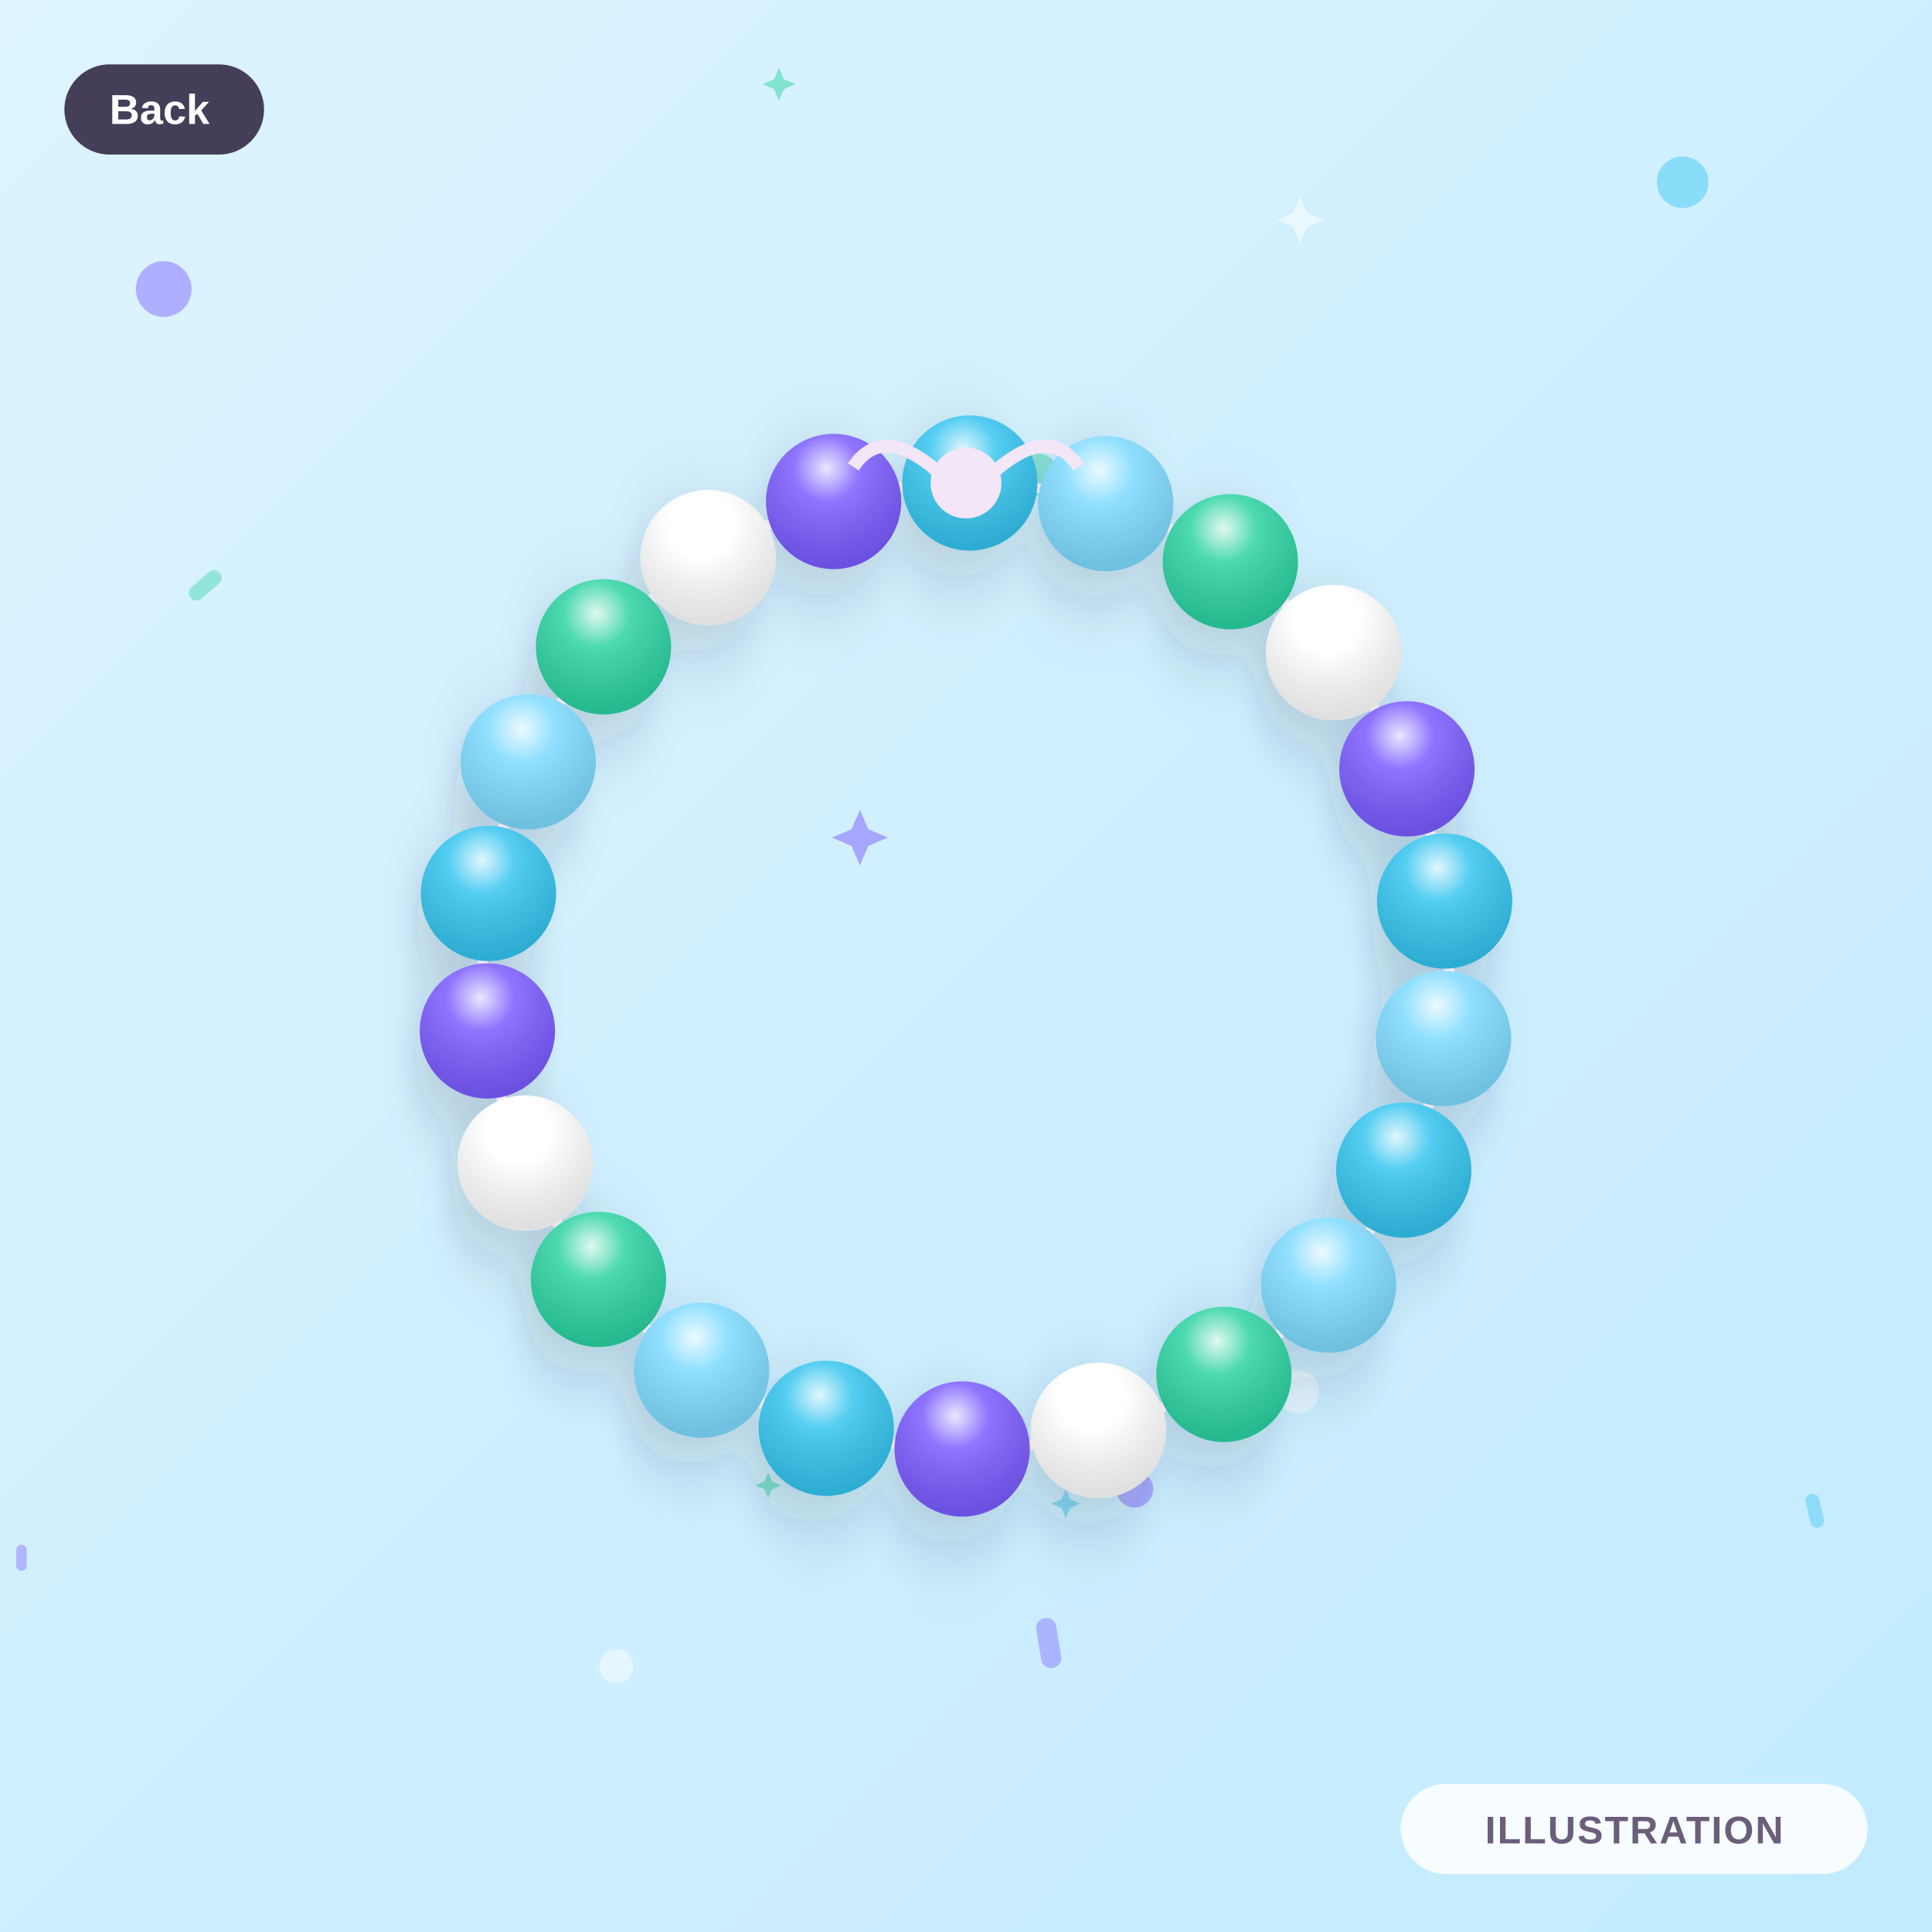
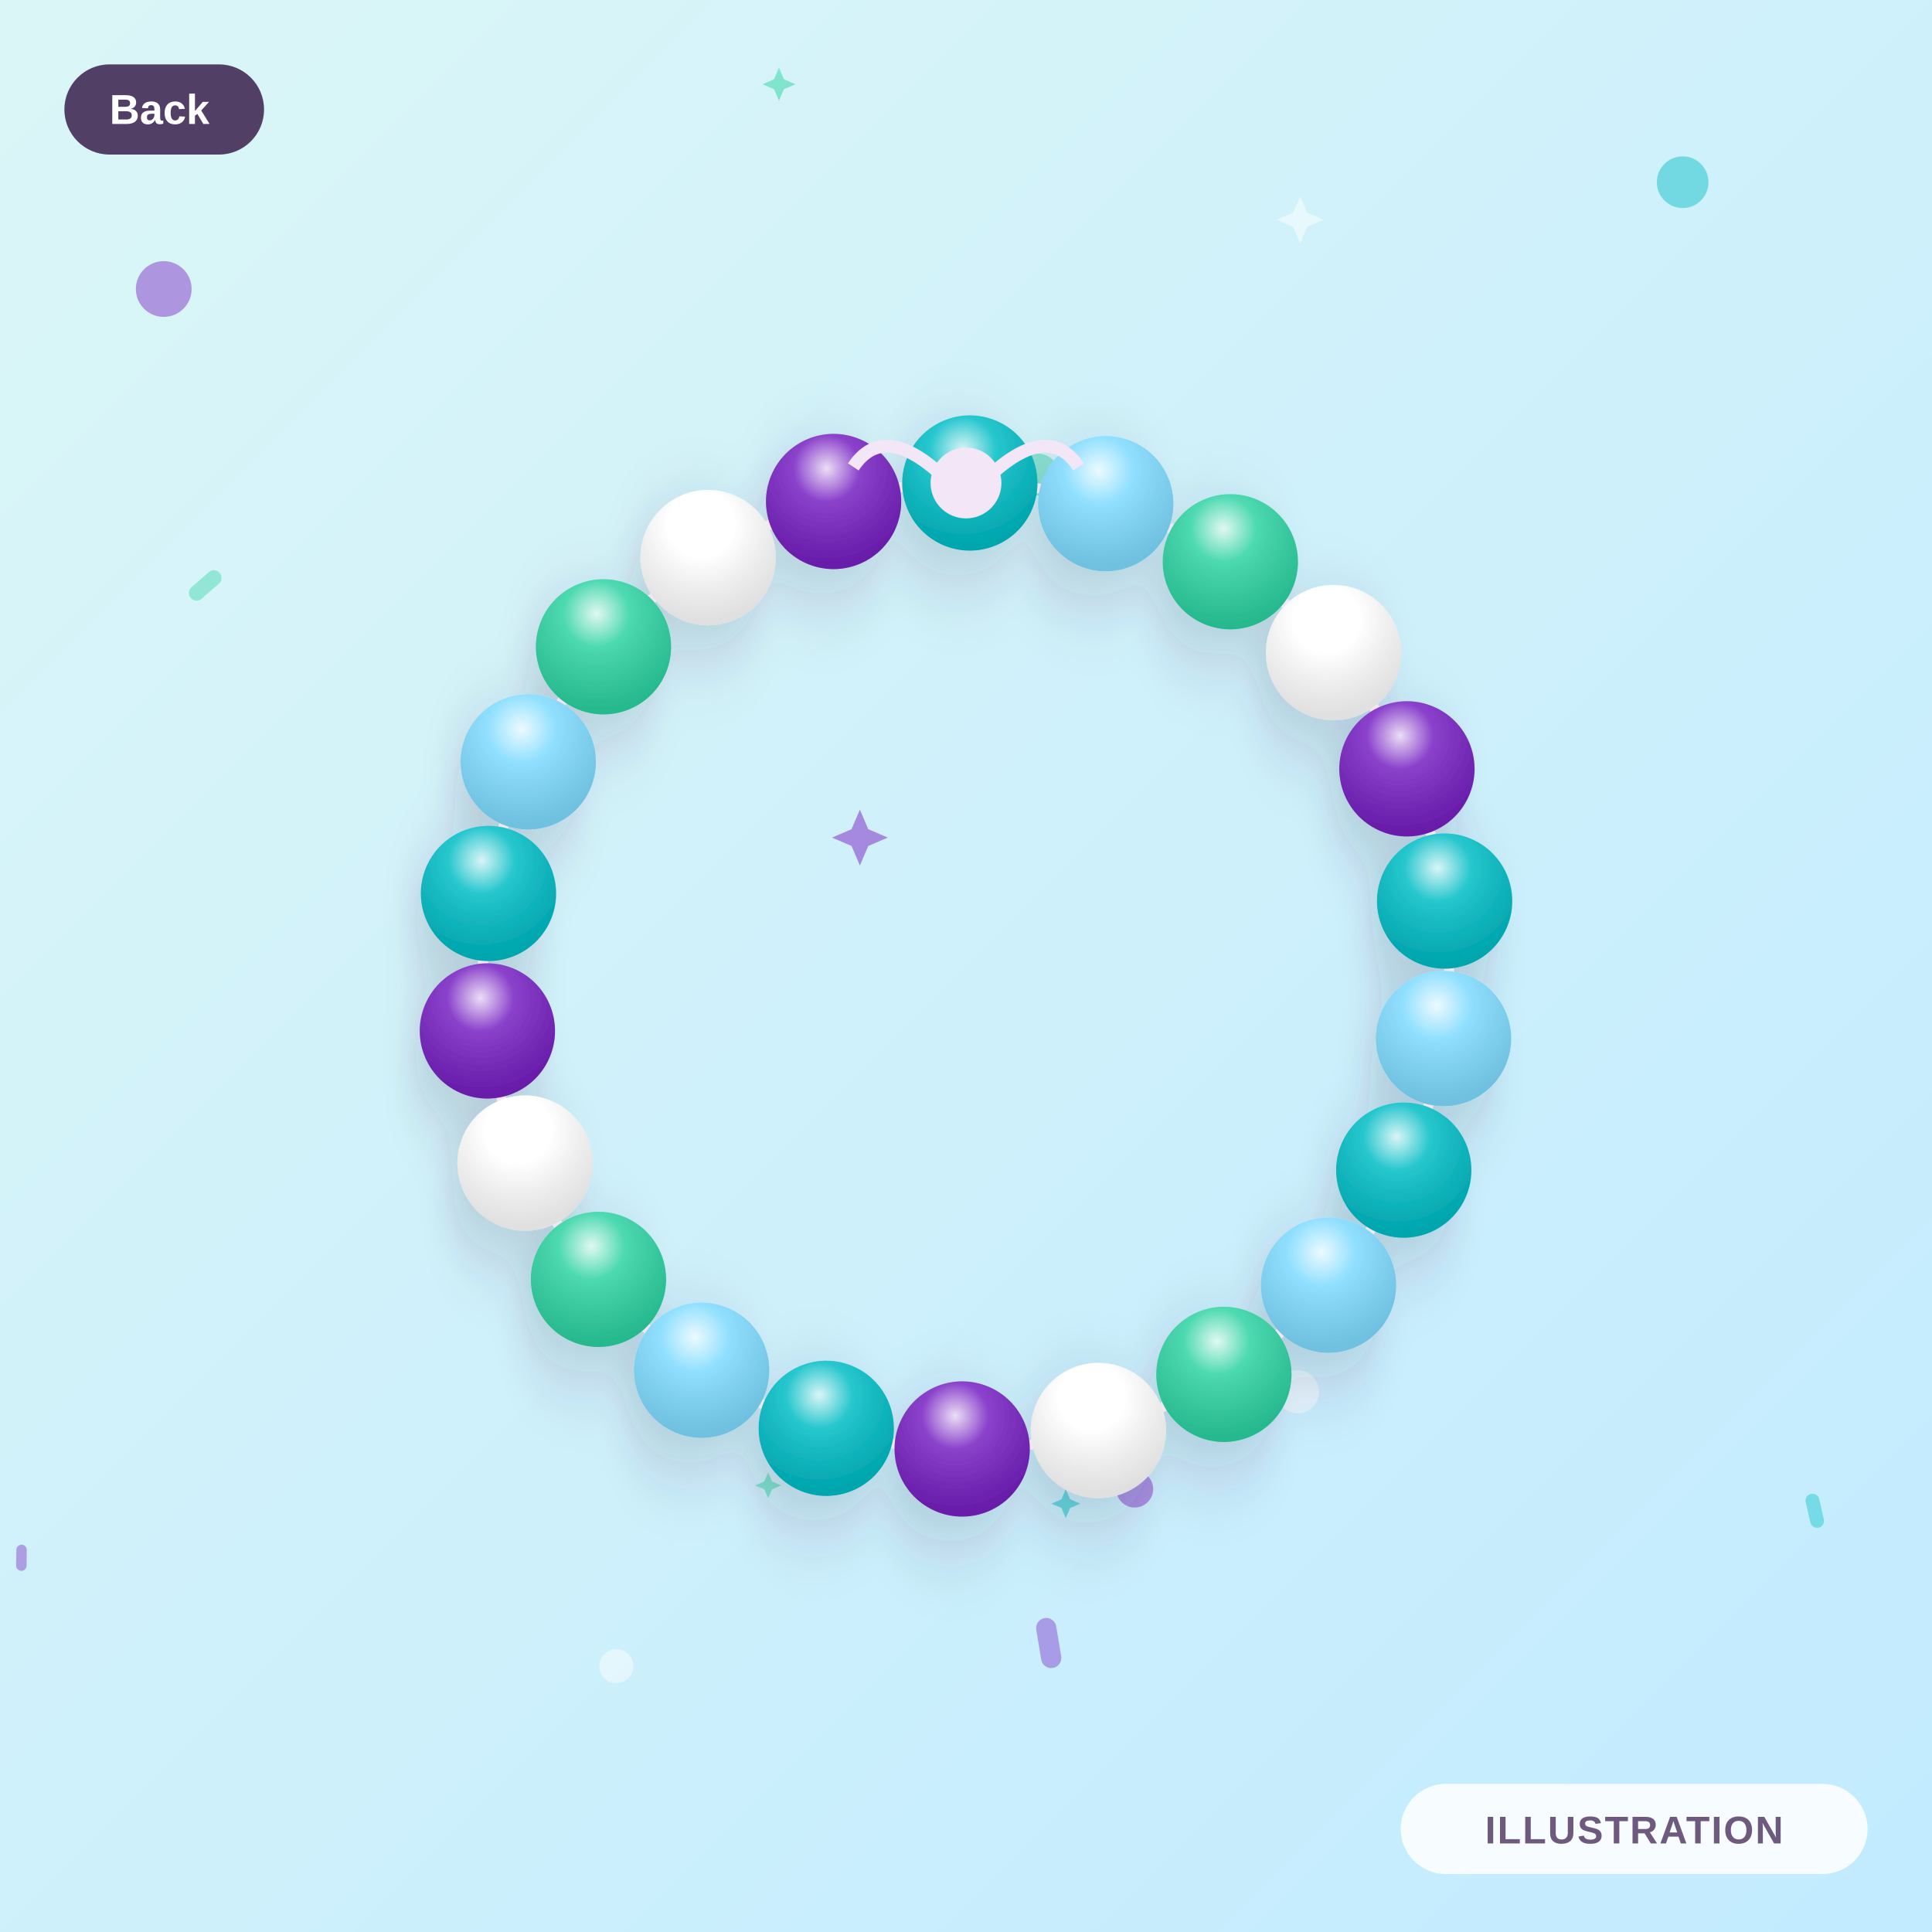
<svg xmlns="http://www.w3.org/2000/svg" viewBox="0 0 1200 1200" width="1200" height="1200" role="img">
  <defs>
    <linearGradient id="bg-bead-bracelet-back" x1="0" y1="0" x2="1" y2="1">
-       <stop offset="0" stop-color="#DDF4FF" />
+       <stop offset="0" stop-color="#DBF6F7" />
      <stop offset="1" stop-color="#C2EBFF" />
    </linearGradient>
    <radialGradient id="shine-bead-bracelet-back" cx="0.35" cy="0.3" r="0.7">
      <stop offset="0" stop-color="#fff" stop-opacity="0.85" />
      <stop offset="0.35" stop-color="#fff" stop-opacity="0.15" />
      <stop offset="1" stop-color="#000" stop-opacity="0.12" />
    </radialGradient>
    <filter id="shadow-bead-bracelet-back" x="-20%" y="-20%" width="140%" height="140%">
-       <feDropShadow dx="0" dy="18" stdDeviation="18" flood-color="#2A1E3B" flood-opacity="0.18" />
+       <feDropShadow dx="0" dy="18" stdDeviation="18" flood-color="#3B1F4C" flood-opacity="0.18" />
    </filter>
  </defs>
  <rect width="1200" height="1200" fill="url(#bg-bead-bracelet-back)" />
  <circle cx="537.69" cy="889" r="10.76" fill="#FFFFFF" opacity="0.45" />
  <path d="M483.831 42.044 L486.91 49.228 L494.094 52.307 L486.91 55.386 L483.831 62.57 L480.752 55.386 L473.568 52.307 L480.752 49.228Z" fill="#2ED3A2" opacity="0.5" />
  <circle cx="805.917" cy="864.463" r="13.377" fill="#FFFFFF" opacity="0.45" />
  <path d="M685.476 902.031 L689.781 912.077 L699.828 916.383 L689.781 920.688 L685.476 930.734 L681.17 920.688 L671.124 916.383 L681.17 912.077Z" fill="#7FDBFF" opacity="0.5" />
  <path d="M477.095 914.549 L479.513 920.192 L485.156 922.61 L479.513 925.028 L477.095 930.671 L474.677 925.028 L469.034 922.61 L474.677 920.192Z" fill="#2ED3A2" opacity="0.5" />
-   <rect x="655.002" y="1003.988" width="31.405" height="12.562" rx="6.281" fill="#7B5CFF" opacity="0.4" transform="rotate(80.57005 655.0024 1003.988)" />
+   <rect x="655.002" y="1003.988" width="31.405" height="12.562" rx="6.281" fill="#7721C2" opacity="0.4" transform="rotate(80.57005 655.0024 1003.988)" />
  <circle cx="644.636" cy="294.776" r="13.027" fill="#2ED3A2" opacity="0.45" />
  <path d="M807.561 121.941 L811.927 132.13 L822.116 136.496 L811.927 140.863 L807.561 151.051 L803.194 140.863 L793.006 136.496 L803.194 132.13Z" fill="#FFFFFF" opacity="0.5" />
-   <rect x="16.678" y="959.48" width="16.245" height="6.498" rx="3.249" fill="#7B5CFF" opacity="0.4" transform="rotate(90.71811 16.67832 959.48)" />
+   <rect x="16.678" y="959.48" width="16.245" height="6.498" rx="3.249" fill="#7721C2" opacity="0.4" transform="rotate(90.71811 16.67832 959.48)" />
  <circle cx="382.817" cy="1034.875" r="10.588" fill="#FFFFFF" opacity="0.45" />
-   <circle cx="101.697" cy="179.512" r="17.314" fill="#7B5CFF" opacity="0.45" />
-   <path d="M661.992 924.968 L664.69 931.262 L670.984 933.959 L664.69 936.657 L661.992 942.95 L659.295 936.657 L653.001 933.959 L659.295 931.262Z" fill="#36C5F0" opacity="0.5" />
-   <circle cx="1045.138" cy="113.174" r="16.047" fill="#36C5F0" opacity="0.45" />
-   <path d="M534.101 502.911 L539.299 515.04 L551.429 520.239 L539.299 525.438 L534.101 537.567 L528.902 525.438 L516.772 520.239 L528.902 515.04Z" fill="#7B5CFF" opacity="0.5" />
-   <rect x="1128.993" y="926.901" width="21.526" height="8.61" rx="4.305" fill="#36C5F0" opacity="0.4" transform="rotate(77.12156 1128.993 926.9008)" />
+   <circle cx="101.697" cy="179.512" r="17.314" fill="#7721C2" opacity="0.45" />
+   <path d="M661.992 924.968 L664.69 931.262 L670.984 933.959 L664.69 936.657 L661.992 942.95 L659.295 936.657 L653.001 933.959 L659.295 931.262Z" fill="#01BDC6" opacity="0.5" />
+   <circle cx="1045.138" cy="113.174" r="16.047" fill="#01BDC6" opacity="0.45" />
+   <path d="M534.101 502.911 L539.299 515.04 L551.429 520.239 L539.299 525.438 L534.101 537.567 L528.902 525.438 L516.772 520.239 L528.902 515.04Z" fill="#7721C2" opacity="0.5" />
+   <rect x="1128.993" y="926.901" width="21.526" height="8.61" rx="4.305" fill="#01BDC6" opacity="0.4" transform="rotate(77.12156 1128.993 926.9008)" />
  <rect x="139.575" y="359.405" width="23.799" height="9.519" rx="4.76" fill="#2ED3A2" opacity="0.4" transform="rotate(138.9835 139.575 359.405)" />
-   <circle cx="704.783" cy="924.879" r="11.469" fill="#7B5CFF" opacity="0.45" />
-   <rect x="667.281" y="281.066" width="21.859" height="8.744" rx="4.372" fill="#7B5CFF" opacity="0.4" transform="rotate(108.3336 667.2808 281.066)" />
+   <circle cx="704.783" cy="924.879" r="11.469" fill="#7721C2" opacity="0.45" />
+   <rect x="667.281" y="281.066" width="21.859" height="8.744" rx="4.372" fill="#7721C2" opacity="0.4" transform="rotate(108.3336 667.2808 281.066)" />
  <g transform="rotate(25 600 600)">
    <g filter="url(#shadow-bead-bracelet-back)">
      <ellipse cx="600" cy="600" rx="300" ry="300" fill="none" stroke="#F3E6F7" stroke-width="6" />
      <circle cx="642.694" cy="303.054" r="42" fill="#2ED3A2" />
      <circle cx="642.694" cy="303.054" r="42" fill="url(#shine-bead-bracelet-back)" />
      <circle cx="557.306" cy="303.054" r="42" fill="#7FDBFF" />
      <circle cx="557.306" cy="303.054" r="42" fill="url(#shine-bead-bracelet-back)" />
      <circle cx="724.625" cy="327.11" r="42" fill="#FFFFFF" />
      <circle cx="724.625" cy="327.11" r="42" fill="url(#shine-bead-bracelet-back)" />
-       <circle cx="475.375" cy="327.11" r="42" fill="#36C5F0" />
+       <circle cx="475.375" cy="327.11" r="42" fill="#01BDC6" />
      <circle cx="475.375" cy="327.11" r="42" fill="url(#shine-bead-bracelet-back)" />
-       <circle cx="403.542" cy="373.275" r="42" fill="#7B5CFF" />
+       <circle cx="403.542" cy="373.275" r="42" fill="#7721C2" />
      <circle cx="403.542" cy="373.275" r="42" fill="url(#shine-bead-bracelet-back)" />
-       <circle cx="796.458" cy="373.275" r="42" fill="#7B5CFF" />
+       <circle cx="796.458" cy="373.275" r="42" fill="#7721C2" />
      <circle cx="796.458" cy="373.275" r="42" fill="url(#shine-bead-bracelet-back)" />
-       <circle cx="852.376" cy="437.808" r="42" fill="#36C5F0" />
+       <circle cx="852.376" cy="437.808" r="42" fill="#01BDC6" />
      <circle cx="852.376" cy="437.808" r="42" fill="url(#shine-bead-bracelet-back)" />
      <circle cx="347.624" cy="437.808" r="42" fill="#FFFFFF" />
      <circle cx="347.624" cy="437.808" r="42" fill="url(#shine-bead-bracelet-back)" />
      <circle cx="887.848" cy="515.48" r="42" fill="#7FDBFF" />
      <circle cx="887.848" cy="515.48" r="42" fill="url(#shine-bead-bracelet-back)" />
      <circle cx="312.152" cy="515.48" r="42" fill="#2ED3A2" />
      <circle cx="312.152" cy="515.48" r="42" fill="url(#shine-bead-bracelet-back)" />
-       <circle cx="900" cy="600" r="42" fill="#36C5F0" />
+       <circle cx="900" cy="600" r="42" fill="#01BDC6" />
      <circle cx="900" cy="600" r="42" fill="url(#shine-bead-bracelet-back)" />
      <circle cx="300" cy="600" r="42" fill="#7FDBFF" />
      <circle cx="300" cy="600" r="42" fill="url(#shine-bead-bracelet-back)" />
      <circle cx="887.848" cy="684.52" r="42" fill="#7FDBFF" />
      <circle cx="887.848" cy="684.52" r="42" fill="url(#shine-bead-bracelet-back)" />
-       <circle cx="312.152" cy="684.52" r="42" fill="#36C5F0" />
+       <circle cx="312.152" cy="684.52" r="42" fill="#01BDC6" />
      <circle cx="312.152" cy="684.52" r="42" fill="url(#shine-bead-bracelet-back)" />
      <circle cx="852.376" cy="762.192" r="42" fill="#2ED3A2" />
      <circle cx="852.376" cy="762.192" r="42" fill="url(#shine-bead-bracelet-back)" />
-       <circle cx="347.624" cy="762.192" r="42" fill="#7B5CFF" />
+       <circle cx="347.624" cy="762.192" r="42" fill="#7721C2" />
      <circle cx="347.624" cy="762.192" r="42" fill="url(#shine-bead-bracelet-back)" />
      <circle cx="796.458" cy="826.725" r="42" fill="#FFFFFF" />
      <circle cx="796.458" cy="826.725" r="42" fill="url(#shine-bead-bracelet-back)" />
      <circle cx="403.542" cy="826.725" r="42" fill="#FFFFFF" />
      <circle cx="403.542" cy="826.725" r="42" fill="url(#shine-bead-bracelet-back)" />
-       <circle cx="724.625" cy="872.89" r="42" fill="#7B5CFF" />
+       <circle cx="724.625" cy="872.89" r="42" fill="#7721C2" />
      <circle cx="724.625" cy="872.89" r="42" fill="url(#shine-bead-bracelet-back)" />
      <circle cx="475.375" cy="872.89" r="42" fill="#2ED3A2" />
      <circle cx="475.375" cy="872.89" r="42" fill="url(#shine-bead-bracelet-back)" />
-       <circle cx="642.694" cy="896.946" r="42" fill="#36C5F0" />
+       <circle cx="642.694" cy="896.946" r="42" fill="#01BDC6" />
      <circle cx="642.694" cy="896.946" r="42" fill="url(#shine-bead-bracelet-back)" />
      <circle cx="557.306" cy="896.946" r="42" fill="#7FDBFF" />
      <circle cx="557.306" cy="896.946" r="42" fill="url(#shine-bead-bracelet-back)" />
    </g>
  </g>
  <g>
    <circle cx="600" cy="300" r="22" fill="#F3E6F7" />
    <path d="M590 300 q-40 -40 -60 -10 M610 300 q40 -40 60 -10" stroke="#F3E6F7" stroke-width="8" fill="none" />
  </g>
  <g>
-     <rect x="40" y="40" width="124" height="56" rx="28" fill="#2A1E3B" opacity="0.85" />
+     <rect x="40" y="40" width="124" height="56" rx="28" fill="#3B1F4C" opacity="0.85" />
    <text x="68" y="77" font-family="Arial, sans-serif" font-size="26" font-weight="700" fill="#FFFFFF">Back</text>
  </g>
  <g>
    <rect x="870" y="1108" width="290" height="56" rx="28" fill="#FFFFFF" opacity="0.85" />
-     <text x="1015" y="1145" text-anchor="middle" font-family="Arial, sans-serif" font-size="24" font-weight="700" fill="#6B5E7B" letter-spacing="1">ILLUSTRATION</text>
+     <text x="1015" y="1145" text-anchor="middle" font-family="Arial, sans-serif" font-size="24" font-weight="700" fill="#6E5A7E" letter-spacing="1">ILLUSTRATION</text>
  </g>
</svg>
